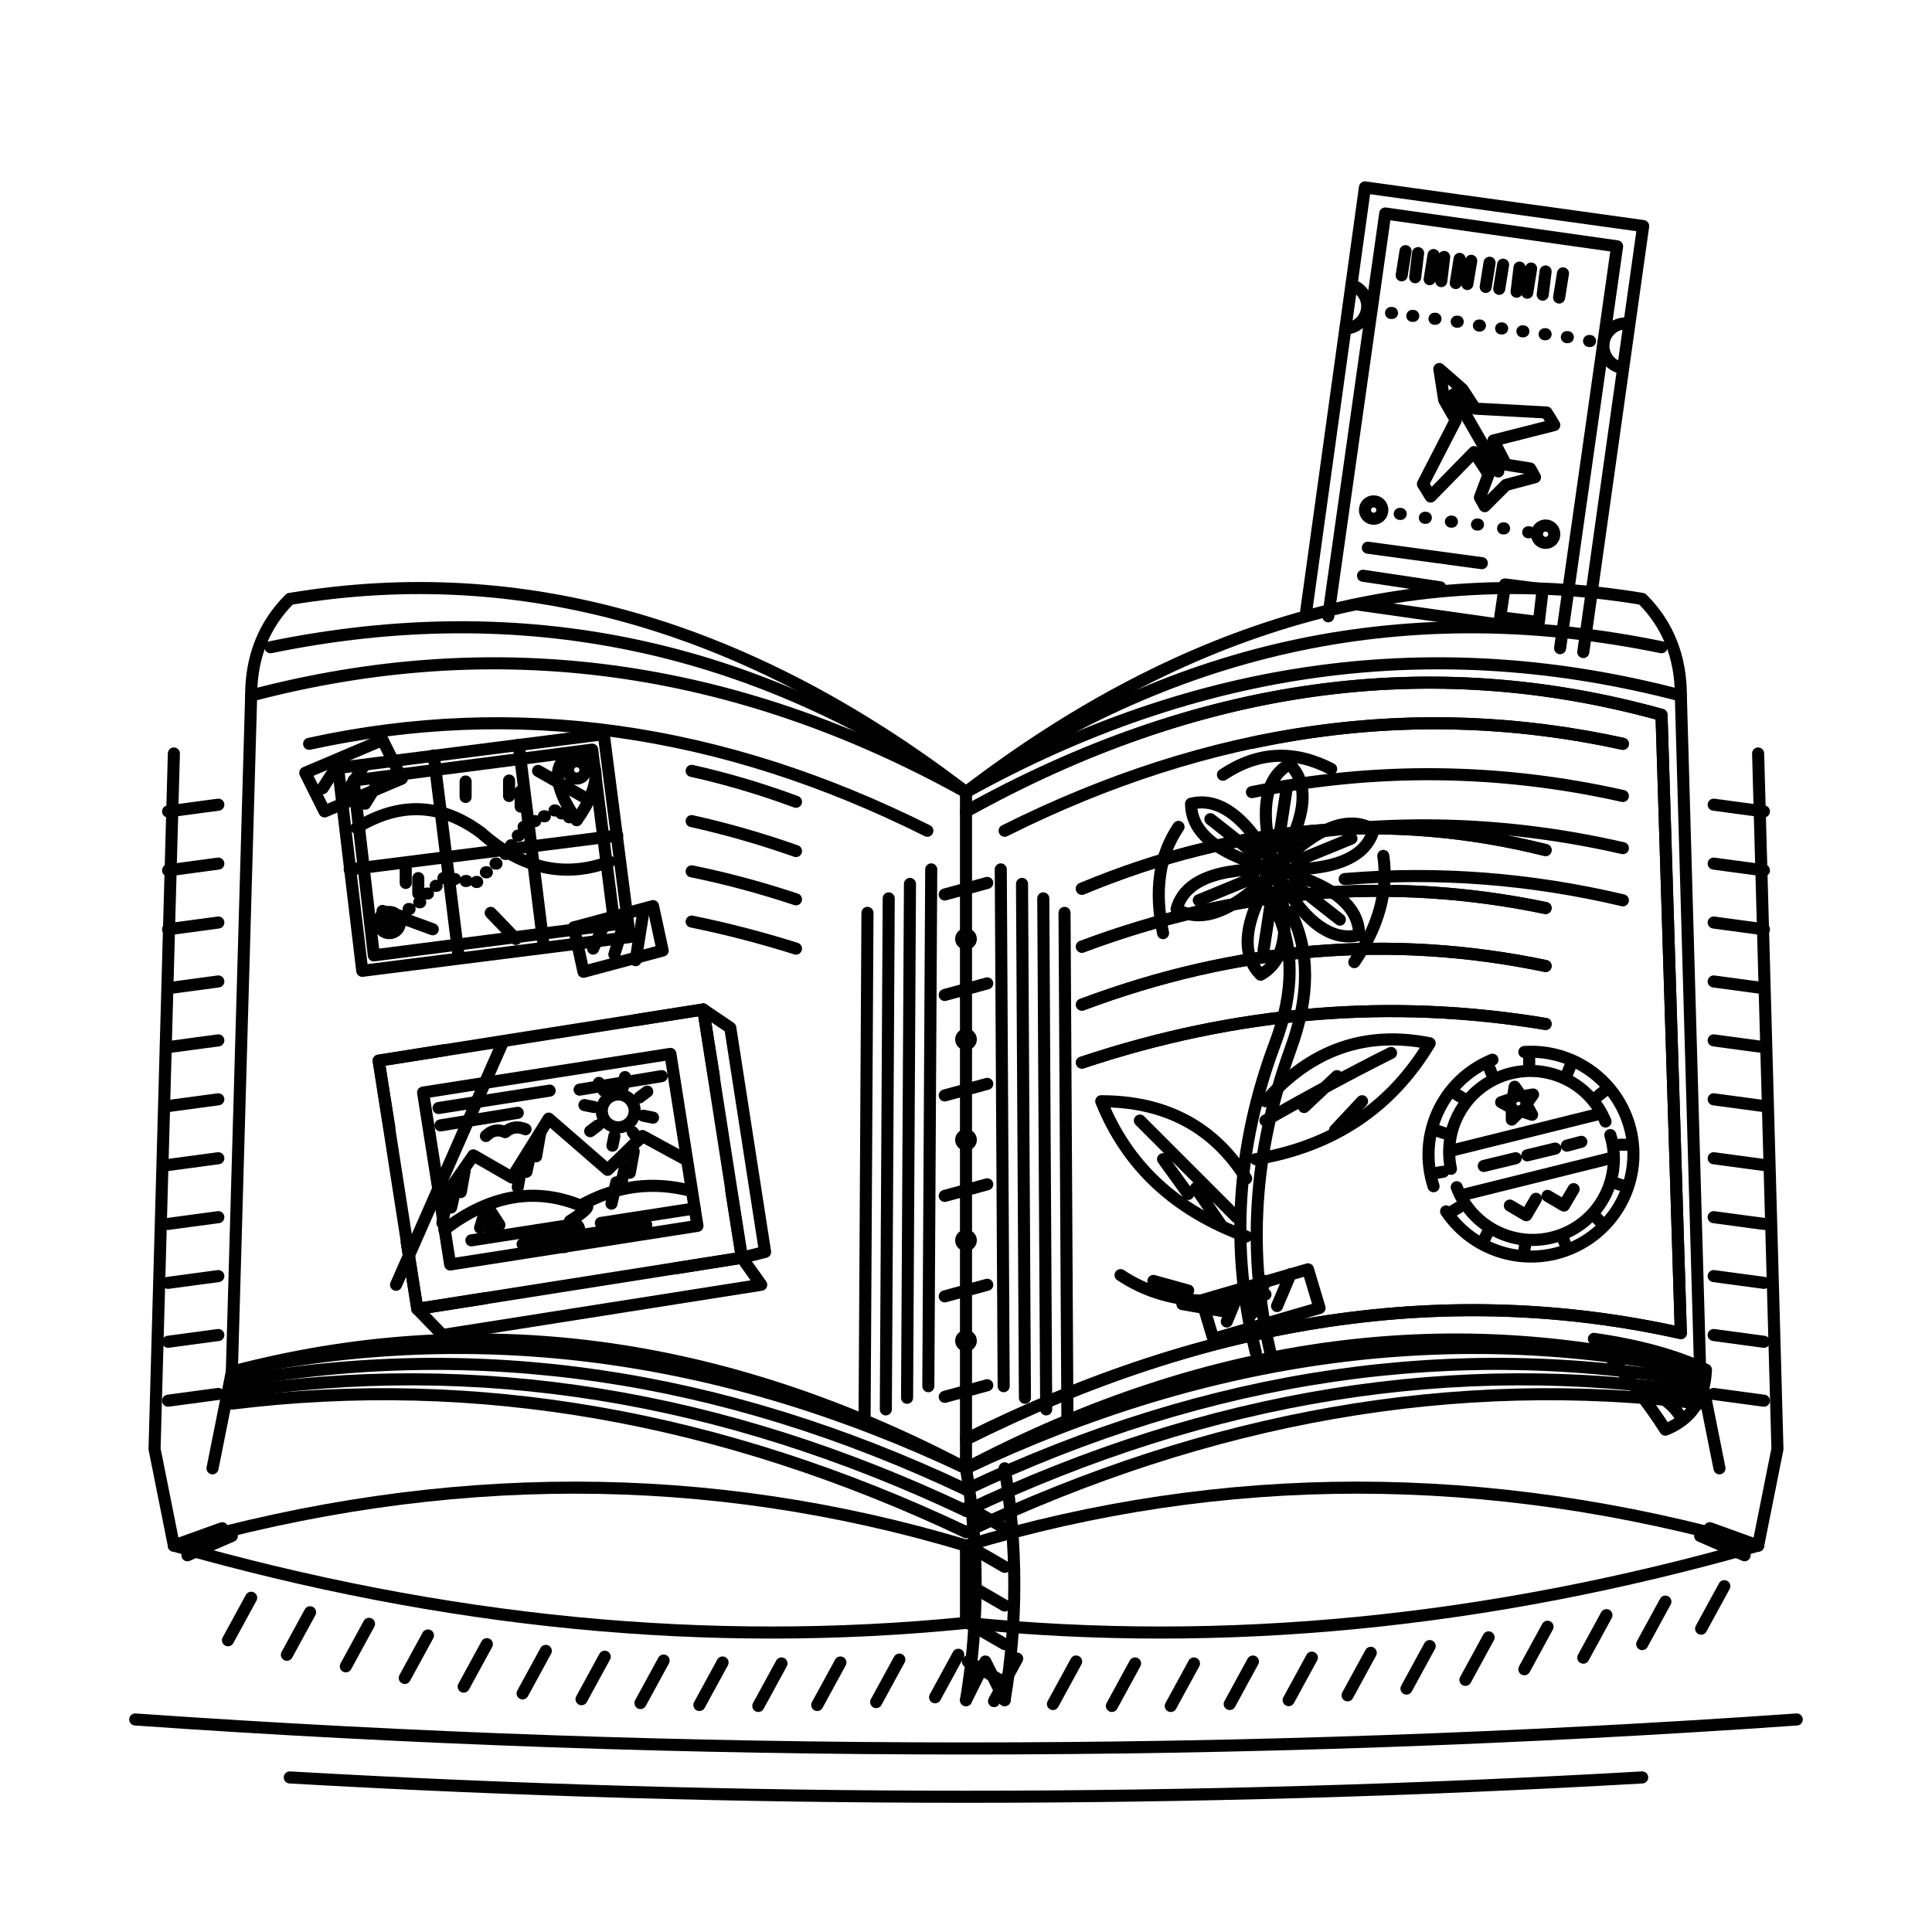
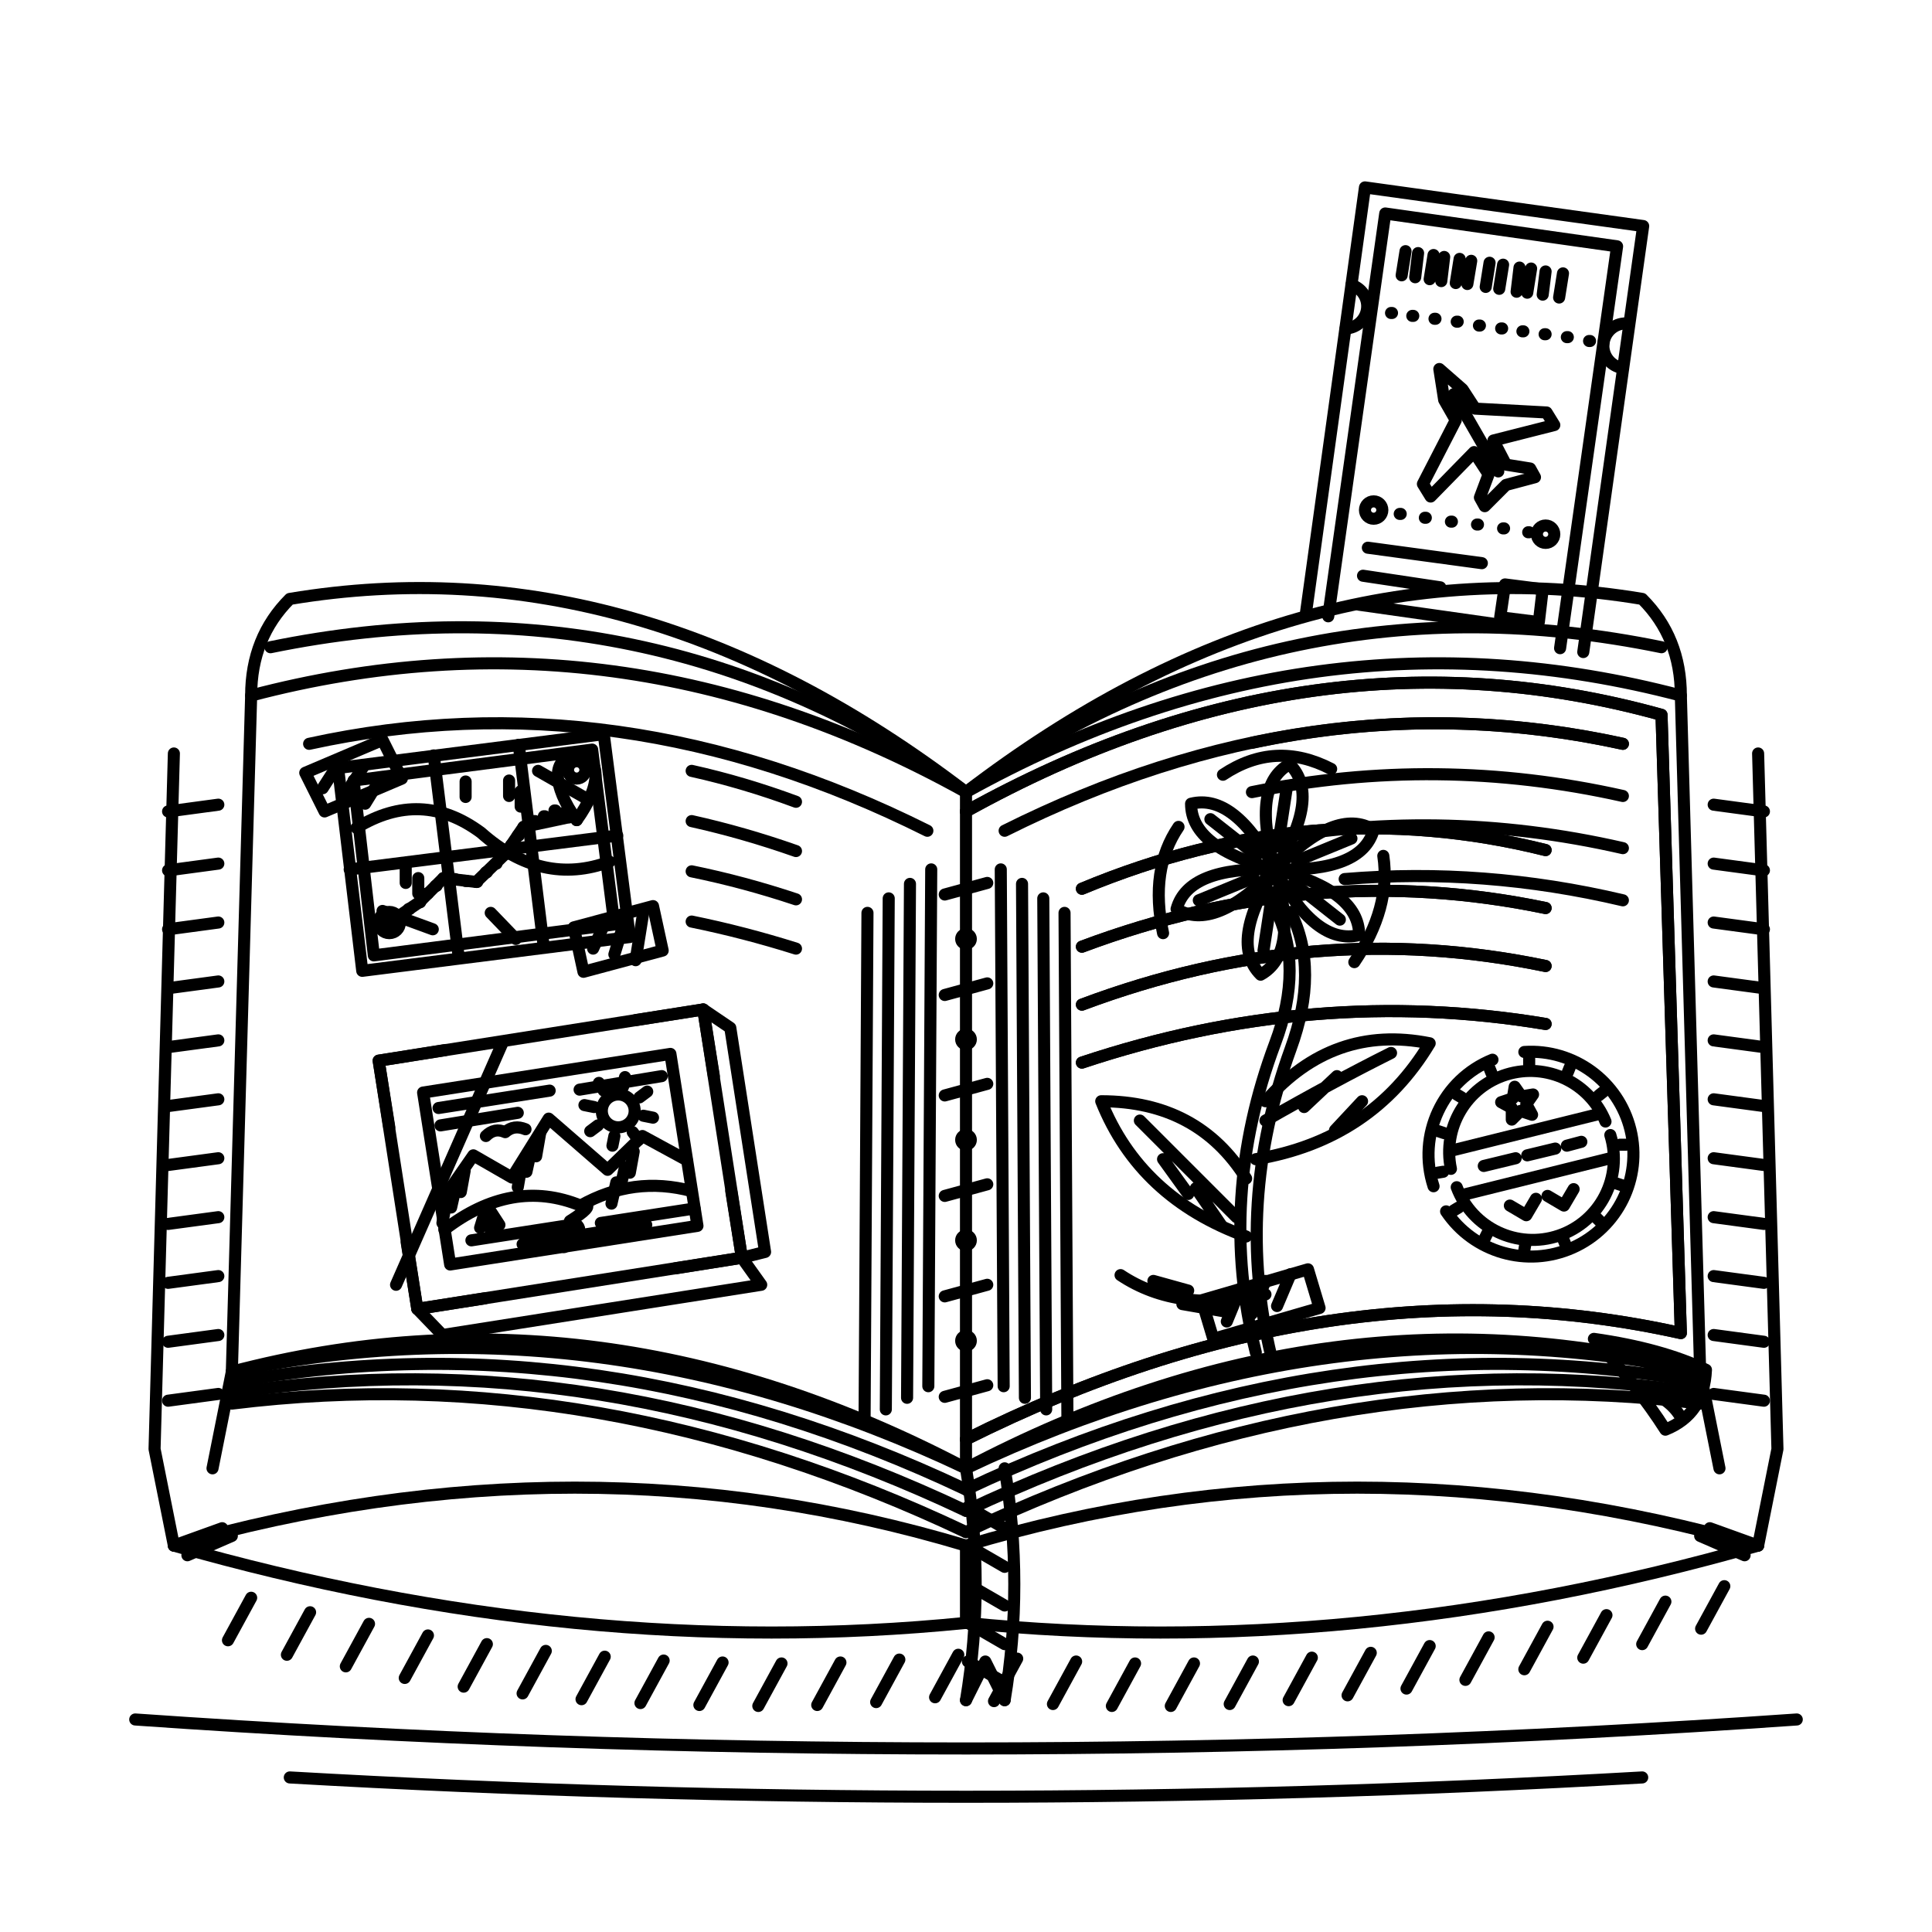
<svg xmlns="http://www.w3.org/2000/svg" viewBox="0 0 200 200" fill="none" stroke="currentColor" stroke-width="1.25" stroke-linecap="round" stroke-linejoin="round">
  <path class="soft" pathLength="1" d="M14 178Q100 184 186 178" />
  <path class="fine soft" pathLength="1" d="M30 184Q100 188 170 184" />
  <path class="fine soft" pathLength="1" d="M26 165.4L23.6 169.8M32.1 166.9L29.7 171.3M38.2 168.1L35.8 172.5M44.3 169.3L41.9 173.7M50.4 170.2L48 174.6M56.5 170.9L54.1 175.3M62.6 171.5L60.2 175.9M68.7 171.9L66.3 176.3M74.8 172.1L72.4 176.5M80.9 172.2L78.5 176.6M87 172.1L84.6 176.5M93.1 171.8L90.7 176.2M99.2 171.3L96.8 175.7M105.3 171.7L102.9 176.1M111.4 172L109 176.4M117.5 172.2L115.1 176.6M123.6 172.2L121.2 176.6M129.7 172L127.3 176.4M135.8 171.6L133.4 176M141.9 171.1L139.5 175.5M148 170.4L145.6 174.8M154.1 169.5L151.7 173.9M160.2 168.4L157.8 172.8M166.3 167.2L163.9 171.6M172.4 165.8L170 170.2M178.5 164.2L176.1 168.6" />
  <path pathLength="1" d="M100 160Q60 148 18 160L16 150L18 78" />
  <path pathLength="1" d="M100 160Q140 148 182 160L184 150L182 78" />
  <path pathLength="1" d="M18 160Q60 172 100 168Q140 172 182 160" />
  <path pathLength="1" d="M100 160L100 168" />
  <path class="fine soft" pathLength="1" d="M17.4 84L22.6 83.3M17.4 90.1L22.6 89.4M17.4 96.2L22.6 95.5M17.4 102.3L22.6 101.6M17.4 108.4L22.6 107.7M17.4 114.5L22.6 113.8M17.4 120.6L22.6 119.9M17.4 126.7L22.6 126M17.4 132.8L22.6 132.1M17.4 138.9L22.6 138.2M17.4 145L22.6 144.3" />
  <path class="fine soft" pathLength="1" d="M182.6 84L177.4 83.3M182.6 90.1L177.4 89.4M182.6 96.2L177.4 95.5M182.6 102.3L177.4 101.6M182.6 108.4L177.4 107.7M182.6 114.5L177.4 113.8M182.6 120.6L177.4 119.9M182.6 126.7L177.4 126M182.6 132.8L177.4 132.1M182.6 138.9L177.4 138.2M182.6 145L177.4 144.3" />
  <path class="fine soft" pathLength="1" d="M18 160L23 158.2M19.4 161L24 159M182 160L177 158.2M180.6 161L176 159" />
  <path pathLength="1" d="M24 142Q62 134 100 152" />
  <path pathLength="1" d="M176 142Q138 134 100 152" />
  <path class="fine" pathLength="1" d="M24 143.1Q62 136.2 100 154.2" />
  <path class="fine" pathLength="1" d="M176 143.1Q138 136.2 100 154.2" />
  <path class="fine" pathLength="1" d="M24 144.2Q62 138.4 100 156.4" />
  <path class="fine" pathLength="1" d="M176 144.2Q138 138.4 100 156.4" />
  <path class="fine" pathLength="1" d="M24 145.3Q62 140.6 100 158.6" />
  <path class="fine" pathLength="1" d="M176 145.3Q138 140.6 100 158.6" />
  <path class="fine" pathLength="1" d="M24 142L22 152M176 142L178 152" />
  <path pathLength="1" d="M100 82Q64 62 26 72L24 142Q62 132 100 152" />
  <path pathLength="1" d="M100 82Q136 62 174 72L176 142Q138 132 100 152" />
  <path pathLength="1" d="M100 82L100 152" />
  <path class="fine" pathLength="1" d="M96 86Q64 70 32 77" />
  <path class="fine" pathLength="1" d="M104 86Q136 70 168 77" />
  <path class="soft" pathLength="1" d="M100 82Q66 56 30 62Q26 66 26 72" />
  <path class="soft" pathLength="1" d="M100 82Q134 56 170 62Q174 66 174 72" />
  <path class="fine soft" pathLength="1" d="M100 82Q67 59 28 67M100 82Q133 59 172 67" />
  <path class="accent fine" pathLength="1" d="M97.8 92.6L102.2 91.4M97.8 103L102.2 101.8M97.8 113.4L102.2 112.2M97.8 123.8L102.2 122.6M97.8 134.2L102.2 133M97.8 144.6L102.2 143.4" />
  <circle class="fill-accent" cx="100" cy="97.2" r="0.5" />
  <circle class="fill-accent" cx="100" cy="107.6" r="0.5" />
  <circle class="fill-accent" cx="100" cy="118" r="0.5" />
  <circle class="fill-accent" cx="100" cy="128.4" r="0.5" />
  <circle class="fill-accent" cx="100" cy="138.8" r="0.5" />
  <path class="fine soft" pathLength="1" d="M96.4 90L96.1 143.5M103.6 90L103.9 143.5M94.2 91.5L93.9 144.7M105.8 91.5L106.1 144.7M92 93L91.7 145.9M108 93L108.3 145.9M89.8 94.5L89.5 147.1M110.2 94.5L110.5 147.1" />
  <path class="fine" pathLength="1" d="M71.6 79.8Q77 81 82.4 83M71.6 85Q77 86.2 82.4 88.1M71.6 90.2Q77 91.3 82.4 93.1M71.6 95.4Q77 96.5 82.4 98.2" />
  <path pathLength="1" d="M35 79.5L62.5 76L65.2 97L37.5 100.5Z" />
  <path class="fine soft" pathLength="1" d="M36.6 80.8L61.3 77.6L63.6 95.7L38.7 98.9Z" />
  <path class="fine soft" pathLength="1" d="M44.9 78.2L47.5 99.2M53.7 77.1L56.3 98.1M36.2 90L63.9 86.5" />
  <path class="fine" pathLength="1" d="M36.9 85.7Q43.6 81.6 49.8 86.2 Q56.1 91.8 63.1 89.2" />
  <path class="fine soft" pathLength="1" d="M39.6 94.3L44.8 96.2M55.7 79.8L60.6 82.6M50.8 94.5L53.4 97.2" />
  <path class="fine" pathLength="1" d="M42 91.4L42 89.8M43.3 92.5L43.3 90.9M52.7 82.4L52.7 80.8M53.9 83.5L53.9 81.9M48.2 82.5L48.2 80.9" />
  <path class="accent" pathLength="1" d="M40.3 95.5l0.1 0M41.3 94.8l0.1 0M42.3 94.1l0.1 0M43.4 93.4l0.1 0M44.2 92.5l0.1 0M45.1 91.7l0.1 0M45.9 90.9l0.1 0M47 91l0.1 0M48.2 91.2l0.1 0M49.3 91.3l0.1 0M50.3 90.3l0.1 0M51.3 89.4l0.1 0M52.3 88.4l0.1 0M52.9 87.5l0.1 0M53.6 86.5l0.1 0M54.2 85.6l0.1 0M55.3 85l0.1 0M56.3 84.5l0.1 0M57.4 83.9l0.1 0M58.1 84.2l0.1 0M58.9 84.6l0.1 0" />
+   <path class="lv-i07-route" d="M40.3 95.5L43.4 93.4L45.9 90.9L49.3 91.3L52.3 88.4L54.2 85.6L58.9 84.6" />
  <circle class="accent fine" cx="40.3" cy="95.5" r="1.1" />
-   <path class="accent" pathLength="1" d="M59.7 84.9C57.1 81.3 57.1 78.3 59.7 78.3" />
-   <path class="accent" pathLength="1" d="M59.7 78.3C62.3 78.3 62.3 81.3 59.7 84.9" />
-   <circle class="fill-accent" cx="59.7" cy="79.7" r="0.9" />
+   <g class="tp-i07-pin">
+     <g class="lv-i07-pin">
+       <path class="accent" pathLength="1" d="M59.7 84.9C57.1 81.3 57.1 78.3 59.7 78.3" />
+       <path class="accent" pathLength="1" d="M59.7 78.3C62.3 78.3 62.3 81.3 59.7 84.9" />
+       <circle class="fill-accent" cx="59.7" cy="79.7" r="0.9" />
+     </g>
+   </g>
  <path class="fine" pathLength="1" d="M31.6 80L39.6 76.6L41.6 80.6L33.6 84Z" />
  <path class="fine soft" pathLength="1" d="M33.4 81.6L35.2 78.8M35.6 82.4L37.6 79.4M37.8 83.2L39.4 80.6" />
  <path class="fine" pathLength="1" d="M59.4 96L67.6 93.8L68.6 98.4L60.4 100.6Z" />
  <path class="fine soft" pathLength="1" d="M61.4 98.2L62.6 95.6M63.6 98.8L64.8 94.9M65.8 99.4L66.6 94.4" />
  <path pathLength="1" d="M39.2 109.8L72.8 104.5L76.8 130.2L43.2 135.5Z" />
  <path class="fine" pathLength="1" d="M43.8 113.1L69.4 109.1L72.2 126.9L46.6 130.9Z" />
  <path class="fine soft" pathLength="1" d="M45.4 114.7L56.9 112.9M45.6 116.5L53.6 115.2M60 112.8L68.5 111.4" />
  <path class="fine" pathLength="1" d="M45.6 124.5L49 119.6L53 121.9L56.8 115.8L62.9 121.1L66.5 117.6L71.1 120.1" />
  <path class="fine soft" pathLength="1" d="M48.1 121.2L47.7 123.4M47.2 122.8L46.7 125M46.2 124.4L45.8 126.6M55.9 117.4L55.5 119.7M55 119L54.5 121.3M54 120.6L53.6 122.9M65.6 119.2L65.2 121.4M64.7 120.8L64.2 123M63.8 122.4L63.3 124.6" />
  <path class="fine" pathLength="1" d="M46 127.3Q53 121.9 60.1 124.8Q65.6 121.7 71.6 123.3" />
  <path class="fine soft" pathLength="1" d="M48.8 128.4L59.1 126.8M62.2 126.6L71.9 125.1M54.1 128.8L66.9 126.8" />
  <path class="fine" pathLength="1" d="M58.4 129.1Q61.2 127.2 59 126.4 Q61.4 124.9 60.6 124.7" />
  <path class="fine" pathLength="1" d="M49.7 127.1L50.4 124.8L51.7 126.8M50.4 124.8L50.9 128" />
  <path class="fine" pathLength="1" d="M50.3 117.6Q51.2 116.7 52.3 117.2 M52.3 117.2Q53.2 116.4 54.4 116.9" />
  <circle class="accent fine" cx="64" cy="115" r="1.7" />
  <path class="accent fine soft" pathLength="1" d="M66.6 115.5L67.6 115.7M65.5 117.2L66.1 118M63.6 117.6L63.4 118.6M61.9 116.5L61.1 117.1M61.5 114.6L60.5 114.4M62.5 112.9L62 112.1M64.5 112.5L64.7 111.5M66.2 113.6L67 113" />
  <path class="fine soft" pathLength="1" d="M76.8 130.2L79.2 129.6L75.6 106.4L72.8 104.5" />
  <path class="fine soft" pathLength="1" d="M43.2 135.5L45.8 138.2L78.8 133L76.8 130.2" />
  <g class="lv-breathe lv-big">
    <path pathLength="1" class="accent" d="M46.1 108.7L39.2 109.8L40.3 116.7" />
    <path pathLength="1" class="accent" d="M65.8 105.6L72.8 104.5L73.9 111.4" />
    <path pathLength="1" class="accent" d="M69.9 131.3L76.8 130.2L75.7 123.3" />
    <path pathLength="1" class="accent" d="M50.2 134.4L43.2 135.5L42.1 128.6" />
  </g>
-   <g class="lv-sway lv-o-flower7">
+   <g class="lv-sway lv-o-flower7 lv-i07-flower">
    <path pathLength="1" d="M130 140Q126 124 132 108Q135 100 132 94" />
    <path class="fine soft" pathLength="1" d="M131.6 140.4Q127.8 124.6 133.6 108.6Q136.6 100.4 133.6 94.4" />
    <path pathLength="1" d="M129 128Q118 124 114 114Q124 114 129 122" />
    <path class="fine" pathLength="1" d="M128 126Q122 120 118 116M123 123.6L120.4 120M126.4 126.8L123.8 123" />
    <path pathLength="1" d="M130 120Q142 118 148 108Q138 106 131 114" />
    <path class="fine" pathLength="1" d="M131 116Q138 112 144 109M135 114.6L138.4 111.4M138.2 117L141 114" />
    <path class="fine soft" pathLength="1" d="M131 134Q122 136 116 132M127 135.8L122.4 135M123 133.6L119.4 132.6" />
    <path class="accent" pathLength="1" d="M132 90Q129.5 81.3 133.5 79.1Q136.8 82.4 132 90" />
    <path class="accent fine" pathLength="1" d="M132.3 87.5L133.2 81.6" />
    <path class="accent" pathLength="1" d="M132 90Q138.3 83.5 142.2 85.9Q141 90.3 132 90" />
    <path class="accent fine" pathLength="1" d="M134.3 89.1L139.9 86.8" />
    <path class="accent" pathLength="1" d="M132 90Q140.7 92.2 140.7 96.8Q136.2 97.9 132 90" />
    <path class="accent fine" pathLength="1" d="M134 91.5L138.7 95.2" />
    <path class="accent" pathLength="1" d="M132 90Q134.5 98.7 130.5 100.9Q127.2 97.6 132 90" />
    <path class="accent fine" pathLength="1" d="M131.7 92.5L130.8 98.4" />
    <path class="accent" pathLength="1" d="M132 90Q125.7 96.5 121.8 94.1Q123 89.7 132 90" />
    <path class="accent fine" pathLength="1" d="M129.7 90.9L124.1 93.2" />
    <path class="accent" pathLength="1" d="M132 90Q123.3 87.8 123.3 83.2Q127.8 82.1 132 90" />
    <path class="accent fine" pathLength="1" d="M130 88.5L125.3 84.8" />
    <circle class="fill-accent" cx="132" cy="90" r="2.4" />
    <path class="accent fine soft" pathLength="1" d="M126.6 80.2Q132 76.6 137.8 79.6M120.4 96.6Q119 90 122 85.6M140.2 99.6Q144 94 143.2 88.6" />
  </g>
  <path class="fine" pathLength="1" d="M124.4 134.6L135.4 131.4L136.6 135.4L125.6 138.6Z" />
  <path class="fine soft" pathLength="1" d="M127 136.8L128.4 133.4M129.6 136L131 132.6M132.2 135.2L133.6 131.9" />
  <path class="fine" pathLength="1" d="M168 77Q148.8 72.8 129.6 76.9M168 82.4Q148.8 78.1 129.6 82M168 87.8Q148.8 83.4 129.6 87.2M168 93.2Q153.6 89.8 139.2 91" />
  <path class="accent" pathLength="1" d="M157.8 108.9A10.6 10.6 0 1 1 149.7 125.4M148.4 122.8A10.6 10.6 0 0 1 154.5 109.7" />
  <path class="accent fine" pathLength="1" d="M166.7 117.5A8.4 8.4 0 0 1 150.8 122.9M150.2 121A8.4 8.4 0 0 1 166.2 116.1" />
  <path class="accent fine" pathLength="1" d="M150.3 119.1L165.6 115.3M151.4 123.7L166.7 119.9" />
  <path class="accent fine soft" pathLength="1" d="M153.6 120.7L156.9 119.9M158.1 119.6L161 118.9M162.2 118.6L163.7 118.2" />
  <path class="accent fine" pathLength="1" d="M156.8 112.5L157.5 113.5L158.7 113.3L158 114.3L158.6 115.4L157.4 115L156.5 115.9L156.5 114.7L155.4 114.1L156.6 113.7Z" />
  <path class="accent fine" pathLength="1" d="M156.3 124.8L158 125.8L159 124.1M160.2 123.8L161.9 124.8L162.9 123.1" />
  <path class="accent fine soft" pathLength="1" d="M167.7 118.5L168.3 118.5M167.3 122.5L167.9 122.7M165.2 126L165.6 126.4M161.8 128.2L162 128.7M157.9 128.8L157.8 129.4M154 127.6L153.7 128.2M151 125L150.5 125.3M149.4 121.3L148.8 121.4M149.5 117.3L148.9 117.1M151.3 113.6L150.8 113.3M154.4 111.1L154.2 110.6M158.3 110.2L158.3 109.6M162.3 111L162.5 110.5M165.5 113.4L166 113" />
  <g class="gx-i07-ticket">
-     <path pathLength="1" d="M135.2 63.4L141.3 19.4L170.1 23.4L163.9 67.5" />
-     <path class="fine" pathLength="1" d="M137.5 63.8L143.4 22.1L167.4 25.5L161.5 67.1" />
-     <path pathLength="1" d="M139.9 29.5A2.3 2.3 0 0 1 139.3 34M168.6 33.5A2.3 2.3 0 0 0 168 38.1" />
-     <path class="fine" pathLength="1" d="M144 32.4l0.1 0M146.2 32.7l0.1 0M148.5 33l0.1 0M150.8 33.3l0.1 0M153.1 33.7l0.1 0M155.4 34l0.1 0M157.6 34.3l0.1 0M159.9 34.6l0.1 0M162.2 34.9l0.1 0M164.5 35.3l0.1 0" />
-     <path class="fine" pathLength="1" d="M145.5 26L145.1 28.5M146.8 26.2L146.5 28.7M148.4 26.4L148 28.9M149.5 26.6L149.2 29.1M151.1 26.8L150.7 29.3M152.3 27L151.9 29.4M154.2 27.2L153.8 29.7M155.6 27.4L155.2 29.9M157.3 27.7L157 30.2M158.5 27.8L158.1 30.3M160 28.1L159.7 30.5M161.8 28.3L161.4 30.8" />
-     <path class="accent fine" pathLength="1" d="M149 38.2L151.4 40.3L152.7 42.3L160.1 42.7L160.9 44L154.6 45.6L155.9 48.1L158.4 48.5L158.9 49.4L155.9 50.2L153.7 52.4L153.2 51.5L154.1 49.1L152.6 46.8L148.1 51.4L147.3 50.1L150.7 43.5L149.5 41.4L149 38.2Z" />
-     <path class="accent fine soft" pathLength="1" d="M150.5 40.8L155.1 48.8" />
-     <circle class="fine" cx="142.2" cy="52.8" r="0.9" />
-     <circle class="fine" cx="160" cy="55.3" r="0.9" />
-     <path class="fine" pathLength="1" d="M144.9 53.2l0.1 0M147.5 53.6l0.1 0M150.2 54l0.1 0M152.9 54.3l0.1 0M155.6 54.7l0.1 0M158.2 55.1l0.1 0" />
-     <path class="fine soft" pathLength="1" d="M141.6 56.7L153.4 58.3M141.1 59.6L149.1 60.8M140.7 62.6L156.2 64.8" />
-     <path class="accent fine" pathLength="1" d="M155.8 60.5L159.7 61L159.3 64.4L155.3 63.9Z" />
+     <g class="tp-i07-out">
+       <g class="lv-i07-tkt">
+         <path pathLength="1" d="M135.2 63.4L141.3 19.4L170.1 23.4L163.9 67.5" />
+         <path class="fine" pathLength="1" d="M137.5 63.8L143.4 22.1L167.4 25.5L161.5 67.1" />
+         <path pathLength="1" d="M139.9 29.5A2.3 2.3 0 0 1 139.3 34M168.6 33.5A2.3 2.3 0 0 0 168 38.1" />
+         <path class="fine" pathLength="1" d="M144 32.4l0.1 0M146.2 32.7l0.1 0M148.5 33l0.1 0M150.8 33.3l0.1 0M153.1 33.7l0.1 0M155.4 34l0.1 0M157.6 34.3l0.1 0M159.9 34.6l0.1 0M162.2 34.9l0.1 0M164.5 35.3l0.1 0" />
+         <path class="fine" pathLength="1" d="M145.5 26L145.1 28.5M146.8 26.2L146.5 28.7M148.4 26.4L148 28.9M149.5 26.6L149.2 29.1M151.1 26.8L150.7 29.3M152.3 27L151.9 29.4M154.2 27.2L153.8 29.7M155.6 27.4L155.2 29.9M157.3 27.7L157 30.2M158.5 27.8L158.1 30.3M160 28.1L159.7 30.5M161.8 28.3L161.4 30.8" />
+         <path class="accent fine" pathLength="1" d="M149 38.2L151.4 40.3L152.7 42.3L160.1 42.7L160.9 44L154.6 45.6L155.9 48.1L158.4 48.5L158.9 49.4L155.9 50.2L153.7 52.4L153.2 51.5L154.1 49.1L152.6 46.8L148.1 51.4L147.3 50.1L150.7 43.5L149.5 41.4L149 38.2Z" />
+         <path class="accent fine soft" pathLength="1" d="M150.5 40.8L155.1 48.8" />
+         <circle class="fine" cx="142.2" cy="52.8" r="0.9" />
+         <circle class="fine" cx="160" cy="55.3" r="0.9" />
+         <path class="fine" pathLength="1" d="M144.9 53.2l0.1 0M147.5 53.6l0.1 0M150.2 54l0.1 0M152.9 54.3l0.1 0M155.6 54.7l0.1 0M158.2 55.1l0.1 0" />
+         <path class="fine soft" pathLength="1" d="M141.6 56.7L153.4 58.3M141.1 59.6L149.1 60.8M140.7 62.6L156.2 64.8" />
+         <path class="accent fine" pathLength="1" d="M155.8 60.5L159.7 61L159.3 64.4L155.3 63.9Z" />
+       </g>
+     </g>
  </g>
  <g class="lv-i07-page">
    <path pathLength="1" class="fine" d="M165 138.6Q172 139.6 176.6 141.8Q176.4 146.4 172.4 148Q169.6 143.6 165 138.6" />
    <path pathLength="1" class="fine" d="M168.4 140.4Q172 141.4 174.6 142.6M169.6 143.6Q172.6 144.6 173.8 146.4" />
  </g>
  <path class="accent" pathLength="1" d="M100 152Q102 164 100 176" />
  <path class="accent" pathLength="1" d="M104 152Q106 164 104 176" />
  <path class="accent" pathLength="1" d="M100 176L102 172L104 176" />
  <path class="accent fine soft" pathLength="1" d="M100.2 156L104 158.2M100.2 160L104 162.2M100.2 164L104 166.2M100.2 168L104 170.2M100.2 172L104 174.2" />
  <path class="lv-glint" d="M41 133L52 108" />
  <g class="gx-i07-turn">
    <path class="soft" d="M100 84Q136 64 172 74L174 138Q138 130 100 149" />
    <path class="fine soft" d="M112 92Q136 82 160 88M112 98Q136 89 160 94M112 104Q136 95 160 100M112 110Q136 102 160 106" />
  </g>
  <g class="gx-i07-turn gx-i07-turn-b">
    <path class="soft" d="M100 84Q136 64 172 74L174 138Q138 130 100 149" />
    <path class="fine soft" d="M112 92Q136 82 160 88M112 98Q136 89 160 94M112 104Q136 95 160 100M112 110Q136 102 160 106" />
  </g>
</svg>
